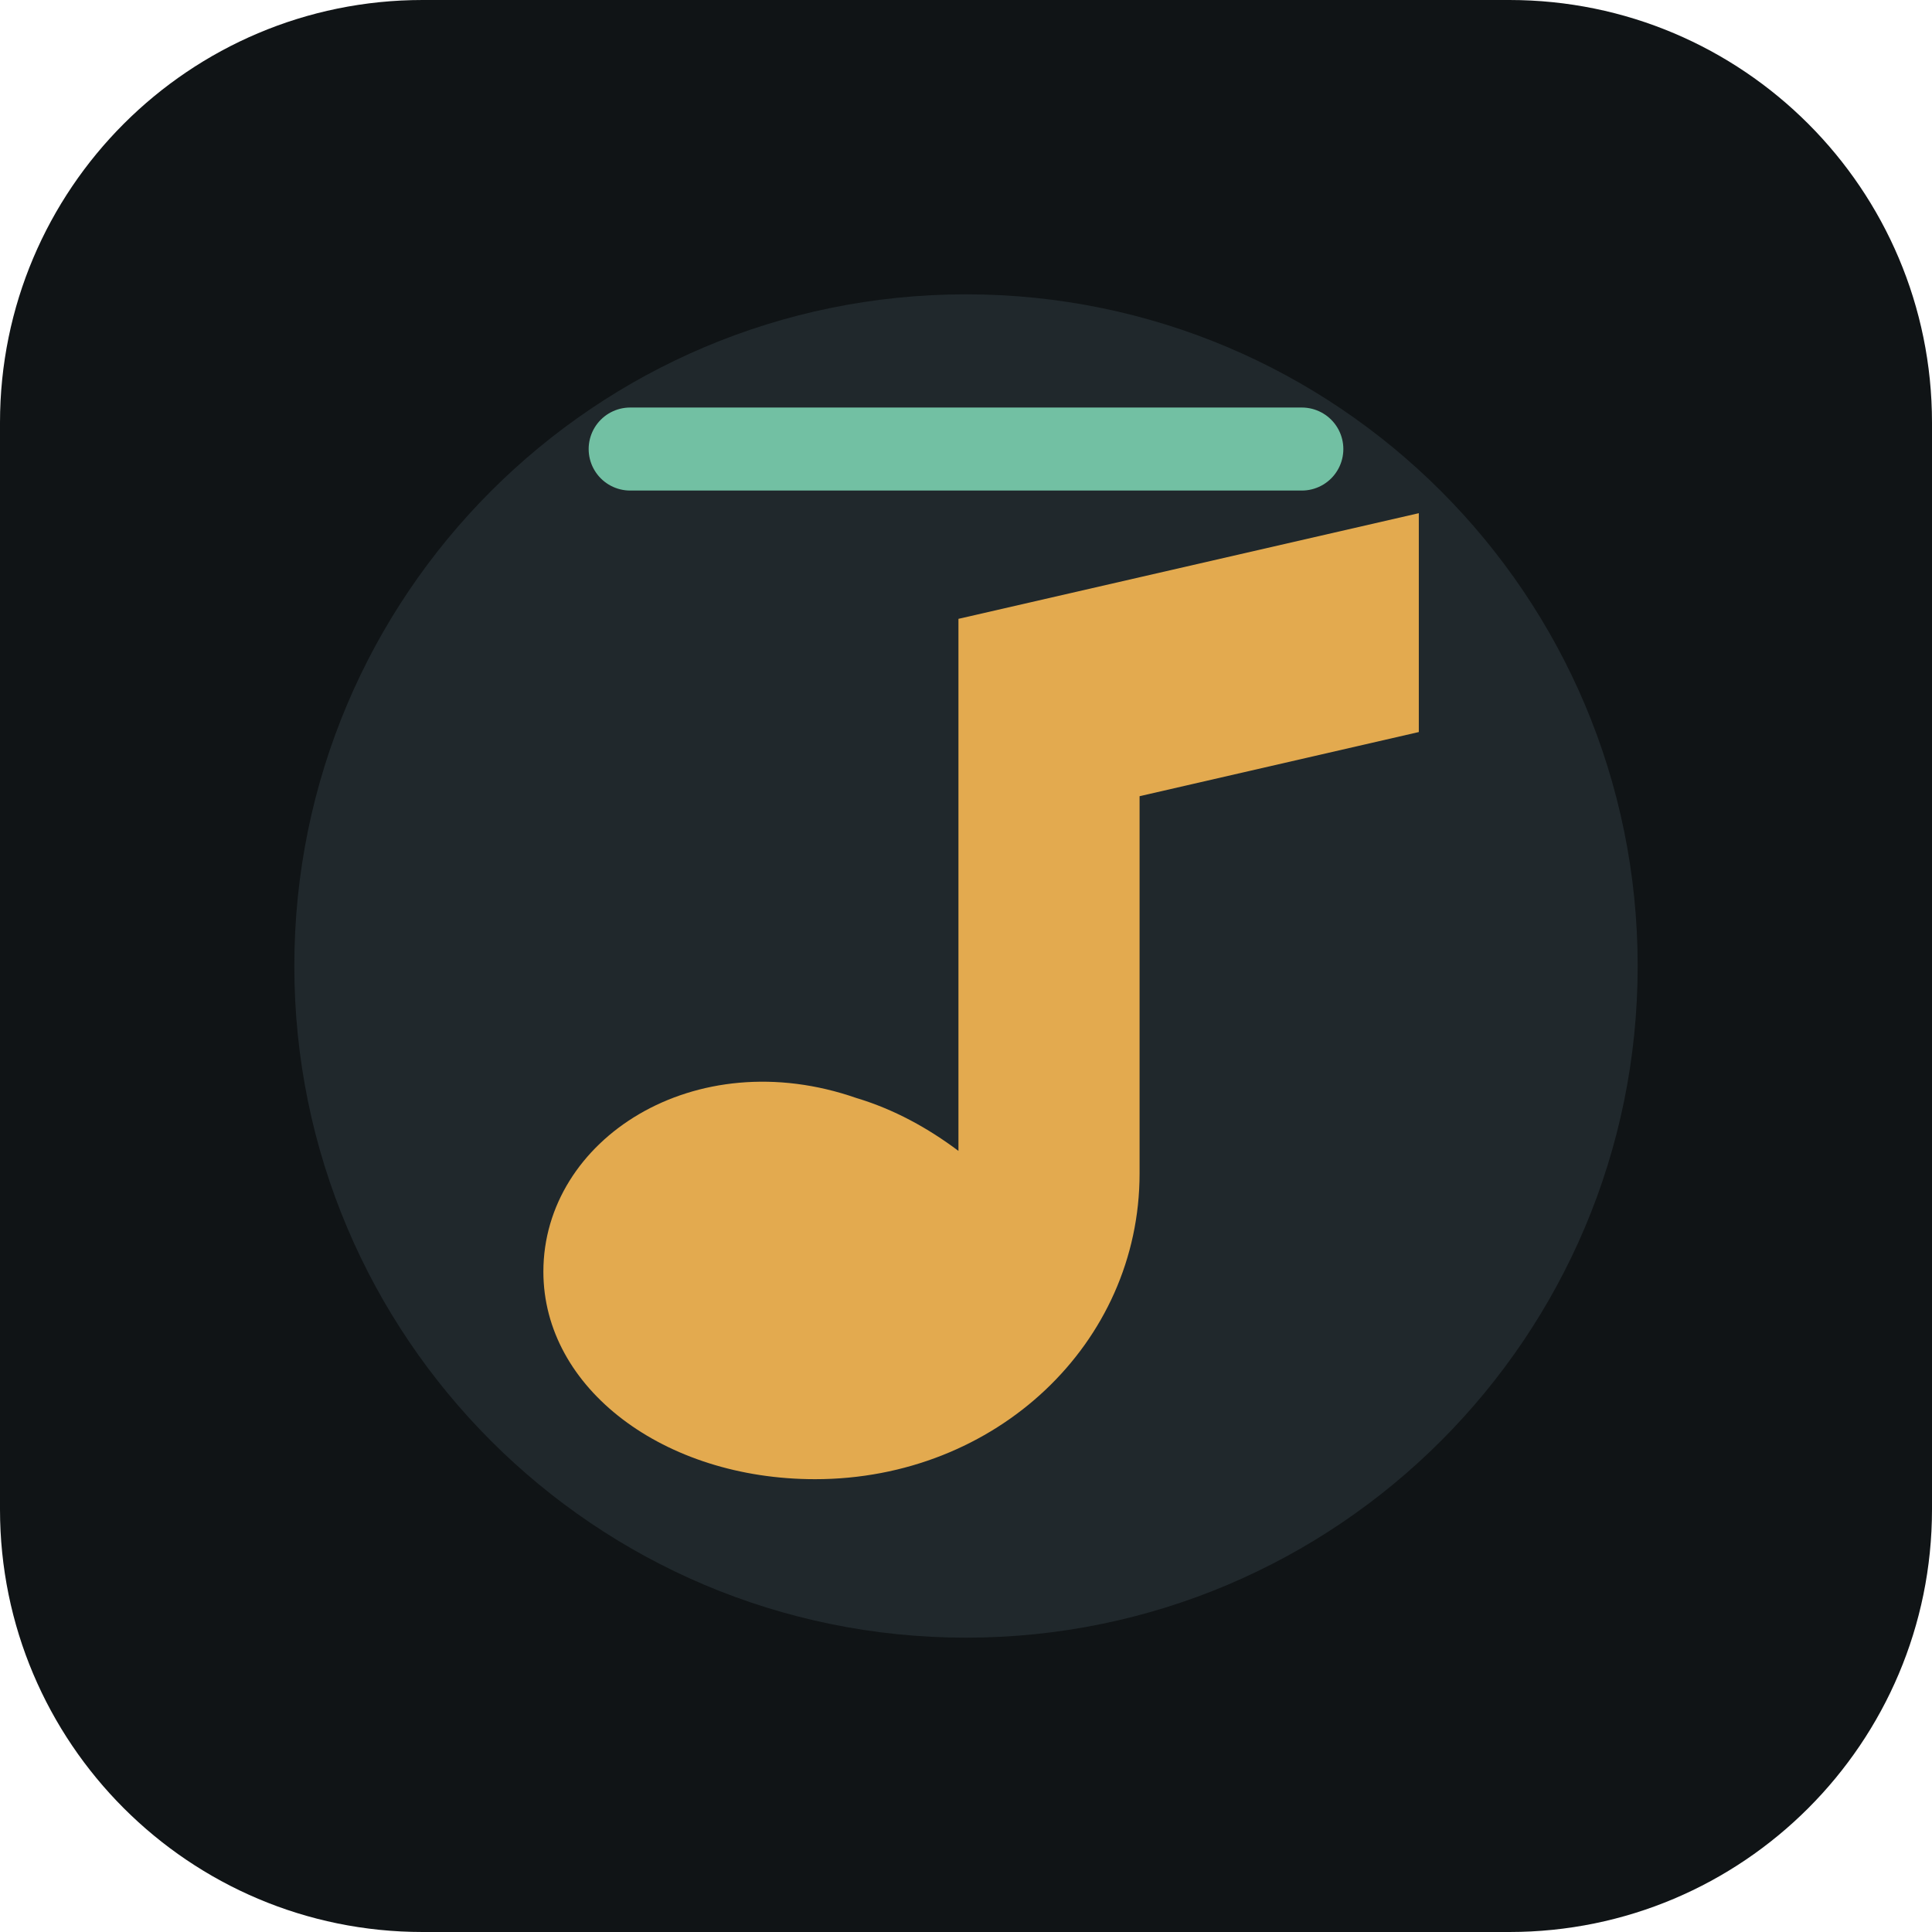
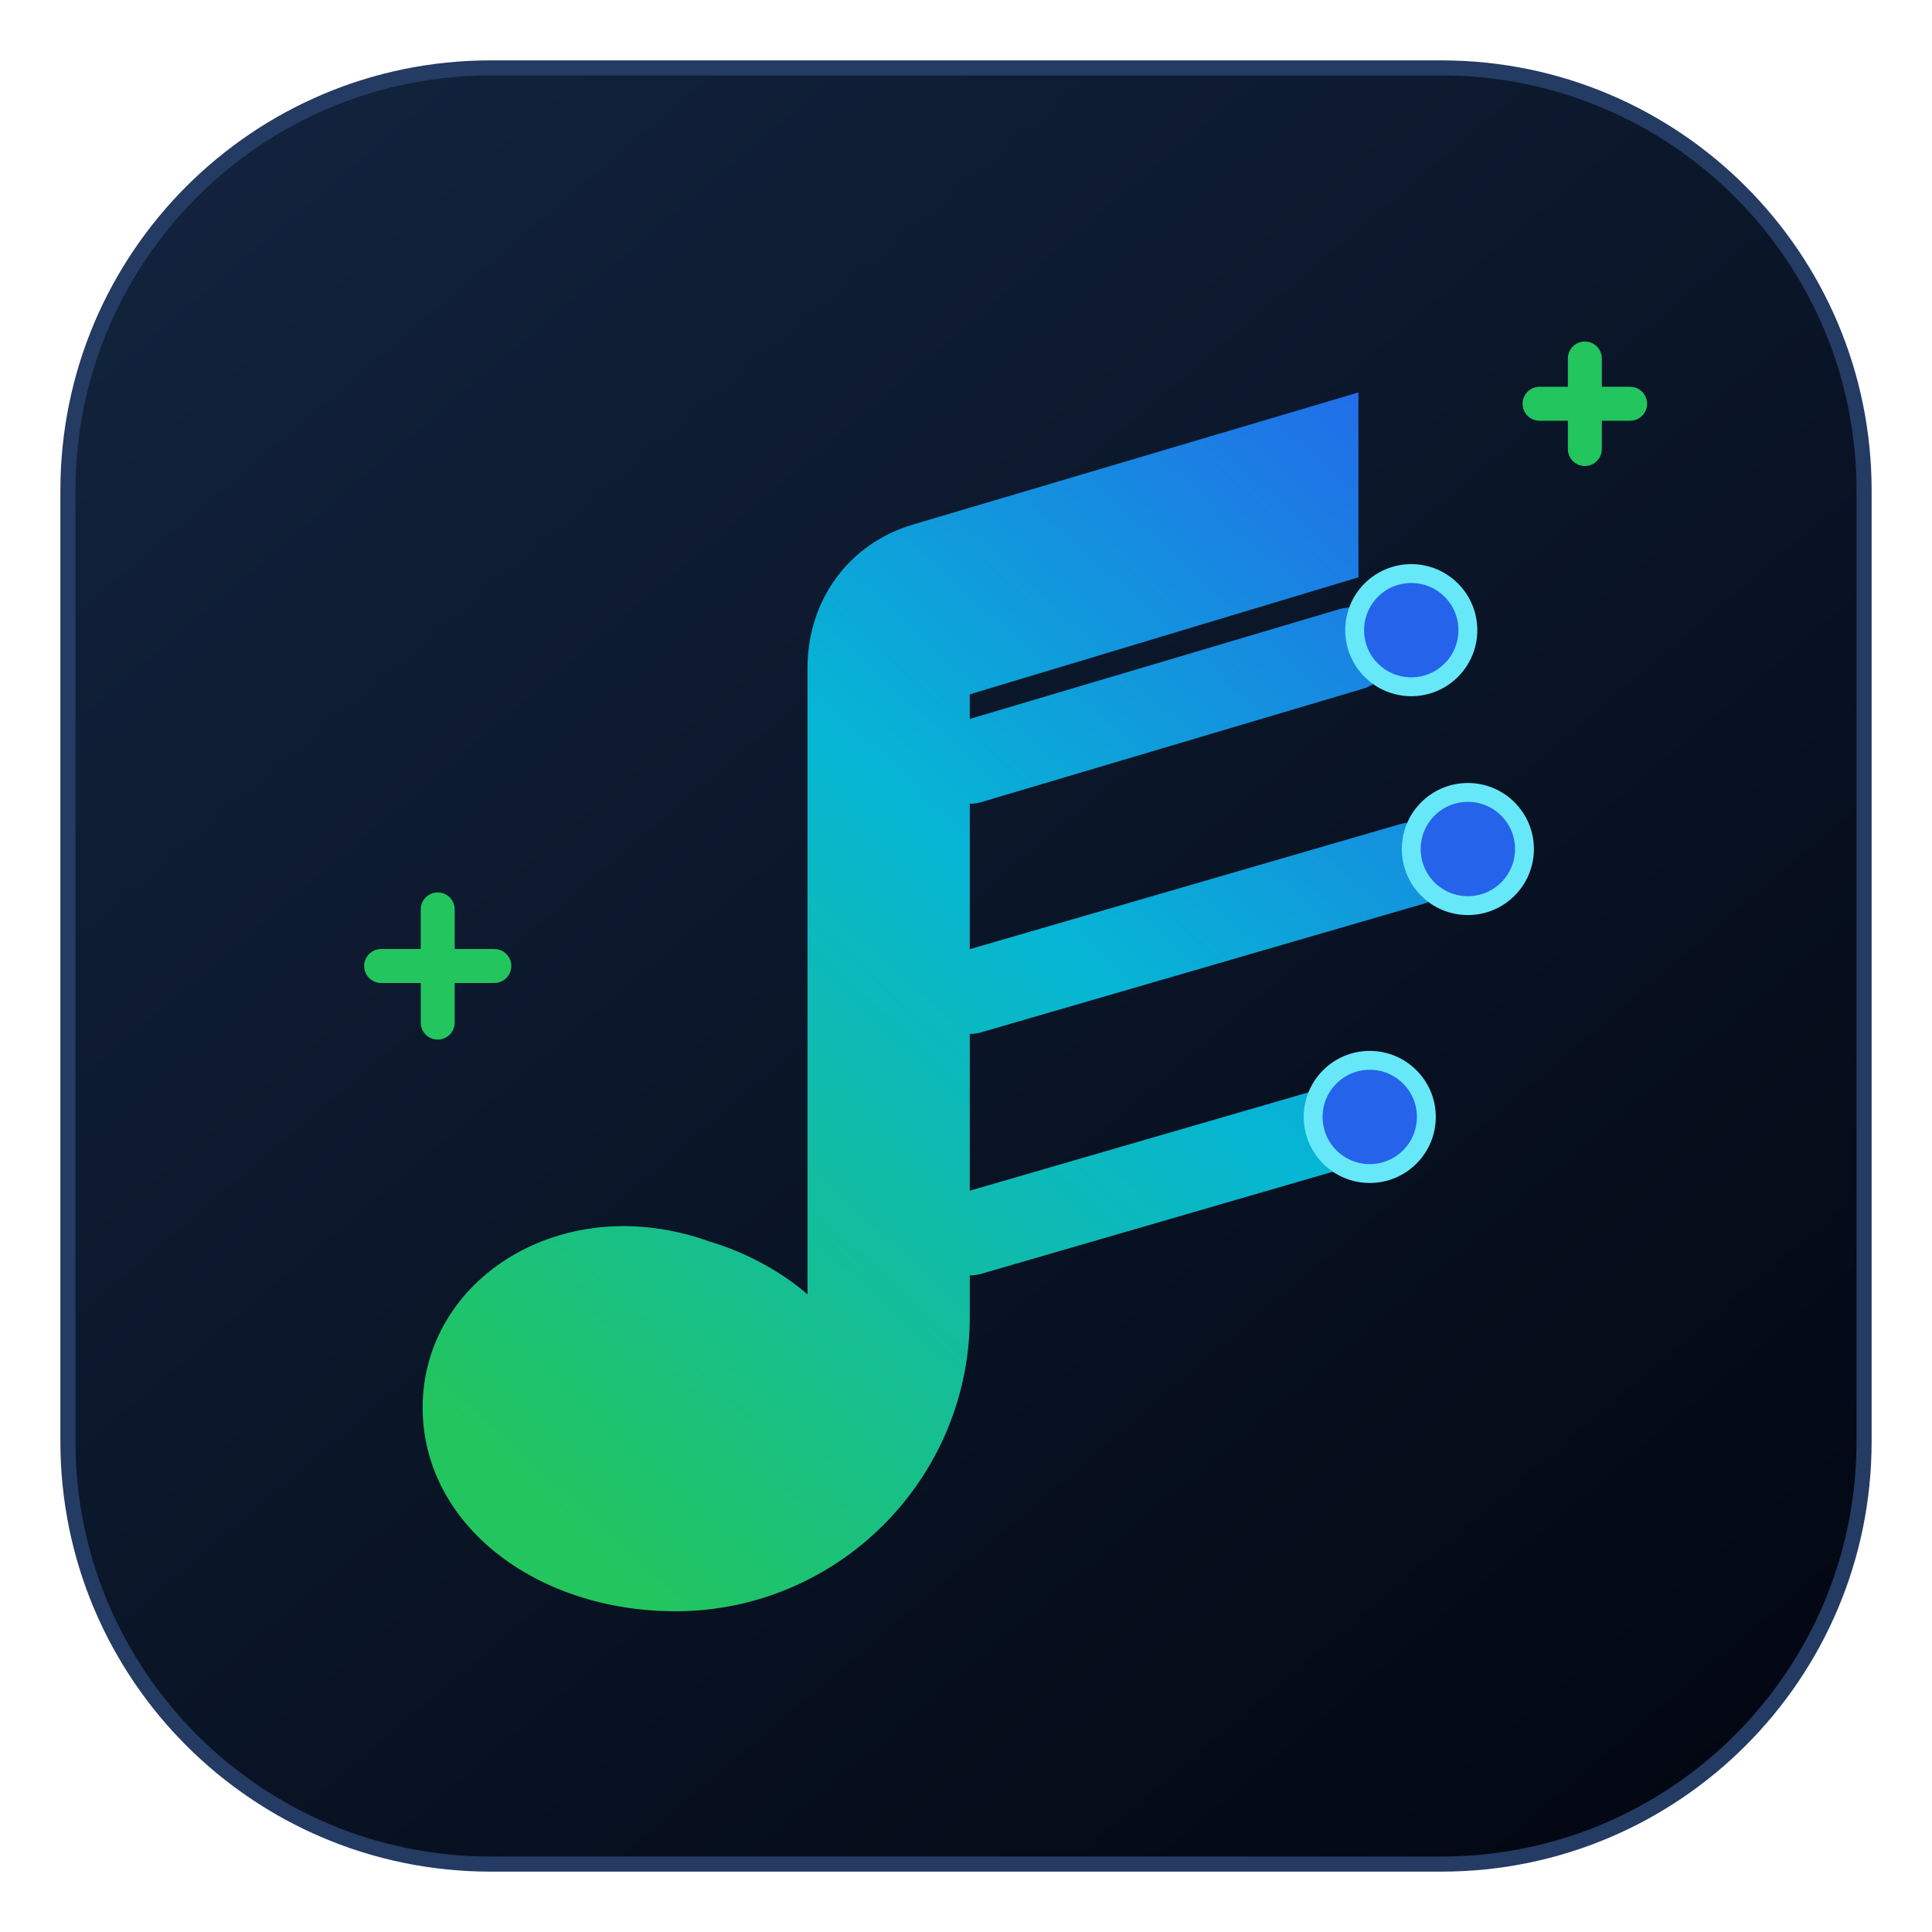
<svg xmlns="http://www.w3.org/2000/svg" viewBox="0 0 512 512">
-   <rect width="512" height="512" rx="112" fill="#101416" />
-   <circle cx="256" cy="256" r="178" fill="#20282c" />
-   <path d="M302 126v185c0 45-38 81-86 81-40 0-72-24-72-55 0-35 40-61 83-46 10 3 19 8 27 14V164l122-28v58l-74 17z" fill="#e3aa4f" />
-   <path d="M167 119h178" stroke="#72c0a3" stroke-width="22" stroke-linecap="round" />
+   <defs>
+     <linearGradient id="bg" x1="60" y1="30" x2="450" y2="490" gradientUnits="userSpaceOnUse">
+       <stop stop-color="#12233d" />
+       <stop offset="1" stop-color="#020712" />
+     </linearGradient>
+     <linearGradient id="brand" x1="142" y1="398" x2="404" y2="112" gradientUnits="userSpaceOnUse">
+       <stop stop-color="#22c55e" />
+       <stop offset=".52" stop-color="#06b6d4" />
+       <stop offset="1" stop-color="#2563eb" />
+     </linearGradient>
+   </defs>
+   <rect x="18" y="18" width="476" height="476" rx="112" fill="url(#bg)" stroke="#243b63" stroke-width="4" />
+   <path d="M257 140v209c0 43-35 78-78 78-37 0-67-23-67-54 0-34 37-58 76-44 10 3 19 8 26 14V177c0-18 11-33 28-38l118-35v49l-103 31" fill="url(#brand)" />
+   <path d="M257 202l101-30m-101 91l117-34m-117 98l93-27" fill="none" stroke="url(#brand)" stroke-width="22" stroke-linecap="round" />
+   <circle cx="374" cy="167" r="15" fill="#2563eb" stroke="#67e8f9" stroke-width="5" />
+   <circle cx="389" cy="225" r="15" fill="#2563eb" stroke="#67e8f9" stroke-width="5" />
+   <circle cx="363" cy="296" r="15" fill="#2563eb" stroke="#67e8f9" stroke-width="5" />
+   <path d="M101 256h30m-15-15v30M408 107h24m-12-12v24" stroke="#22c55e" stroke-width="9" stroke-linecap="round" />
</svg>
